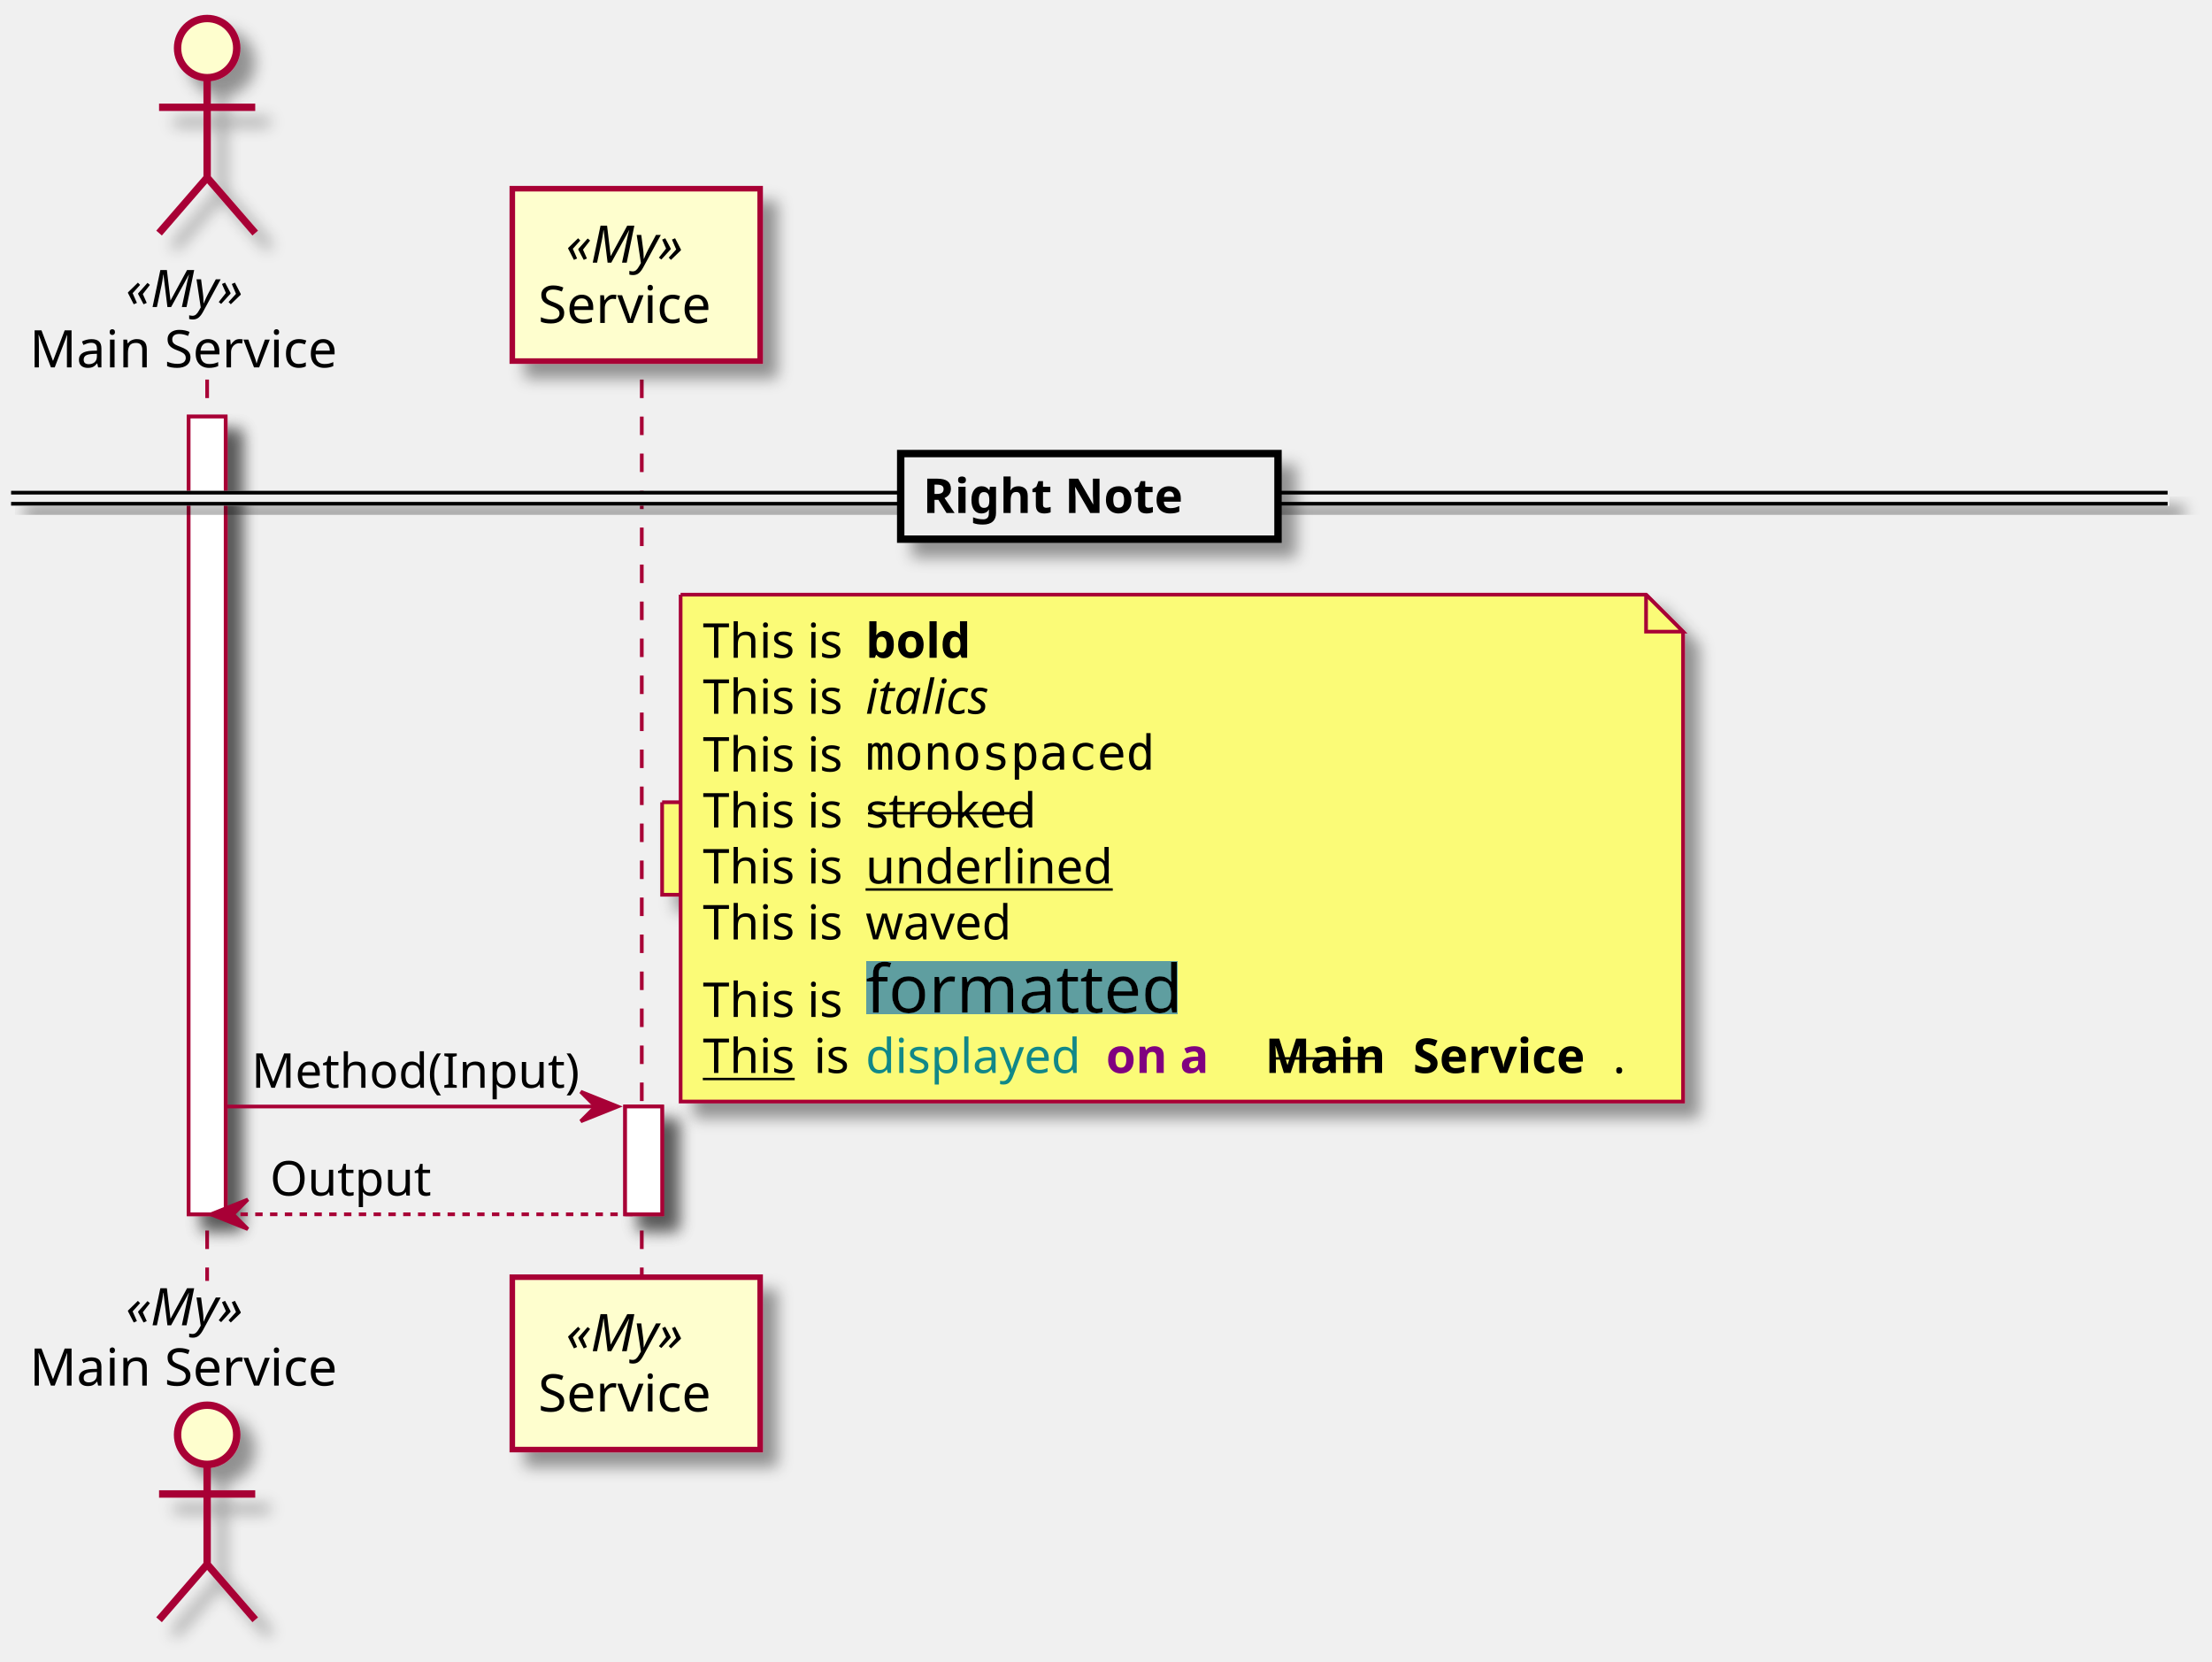
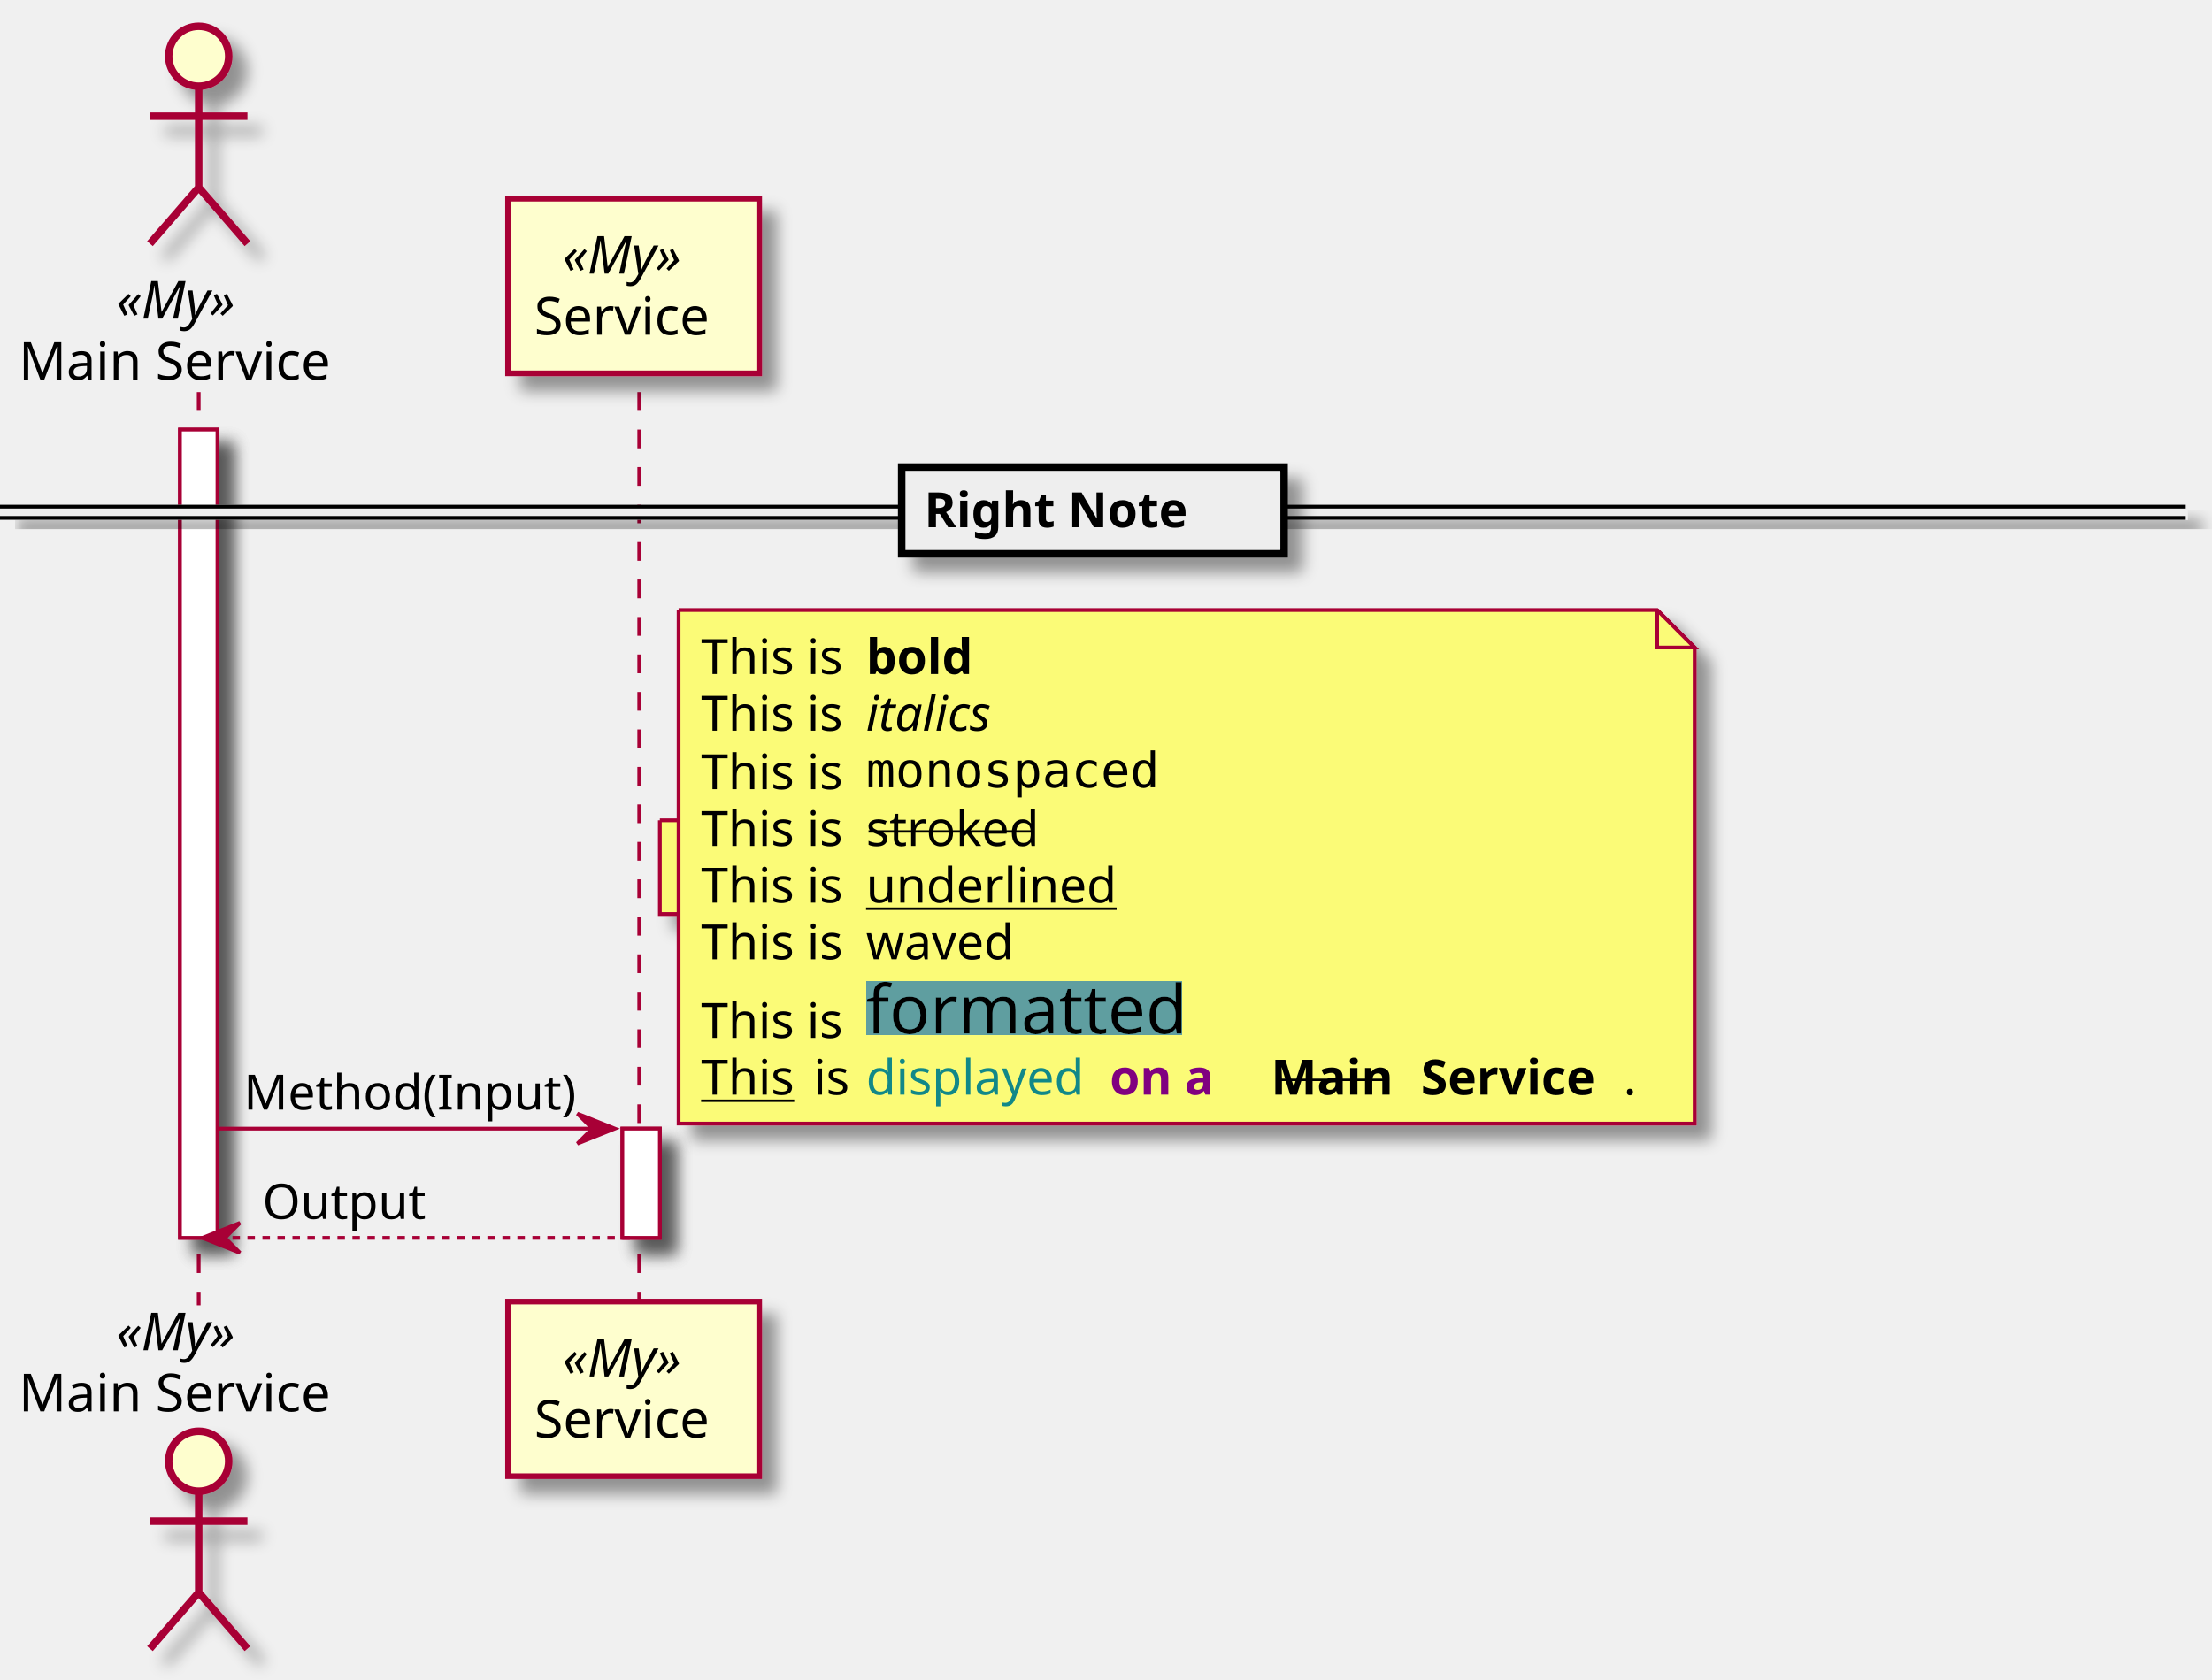
- <svg xmlns="http://www.w3.org/2000/svg" contentScriptType="application/ecmascript" contentStyleType="text/css" height="449px" preserveAspectRatio="none" style="width:598px;height:449px;" version="1.1" viewBox="0 0 598 449" width="598px" zoomAndPan="magnify">
+ <svg xmlns="http://www.w3.org/2000/svg" contentScriptType="application/ecmascript" contentStyleType="text/css" height="448px" preserveAspectRatio="none" style="width:590px;height:448px;background:#FFFFFF;" version="1.1" viewBox="0 0 590 448" width="590px" zoomAndPan="magnify">
  <defs>
    <filter height="300%" id="fgw3hjdz29l5x" width="300%" x="-1" y="-1">
      <feGaussianBlur result="blurOut" stdDeviation="2.0" />
      <feColorMatrix in="blurOut" result="blurOut2" type="matrix" values="0 0 0 0 0 0 0 0 0 0 0 0 0 0 0 0 0 0 .4 0" />
      <feOffset dx="4.0" dy="4.0" in="blurOut2" result="blurOut3" />
      <feBlend in="SourceGraphic" in2="blurOut3" mode="normal" />
    </filter>
    <filter height="1" id="bgw3hjdz29l5x0" width="1" x="0" y="0">
      <feFlood flood-color="#5F9EA0" result="flood" />
      <feComposite in="SourceGraphic" in2="flood" operator="over" />
    </filter>
  </defs>
  <g>
-     <rect fill="#FFFFFF" filter="url(#fgw3hjdz29l5x)" height="215.616" style="stroke: #A80036; stroke-width: 1.0;" width="10" x="51" y="112.594" />
-     <rect fill="#FFFFFF" filter="url(#fgw3hjdz29l5x)" height="29.133" style="stroke: #A80036; stroke-width: 1.0;" width="10" x="169" y="299.077" />
-     <line style="stroke: #A80036; stroke-width: 1.0; stroke-dasharray: 5.0,5.0;" x1="56" x2="56" y1="102.594" y2="346.209" />
-     <line style="stroke: #A80036; stroke-width: 1.0; stroke-dasharray: 5.0,5.0;" x1="173.5" x2="173.5" y1="102.594" y2="346.209" />
-     <text fill="#000000" font-family="sans-serif" font-size="14" font-style="italic" lengthAdjust="spacingAndGlyphs" textLength="38" x="34" y="82.995">«My»</text>
-     <text fill="#000000" font-family="sans-serif" font-size="14" lengthAdjust="spacingAndGlyphs" textLength="90" x="8" y="99.292">Main Service</text>
-     <ellipse cx="56" cy="13" fill="#FEFECE" filter="url(#fgw3hjdz29l5x)" rx="8" ry="8" style="stroke: #A80036; stroke-width: 2.0;" />
-     <path d="M56,21 L56,48 M43,29 L69,29 M56,48 L43,63 M56,48 L69,63 " fill="none" filter="url(#fgw3hjdz29l5x)" style="stroke: #A80036; stroke-width: 2.0;" />
-     <text fill="#000000" font-family="sans-serif" font-size="14" font-style="italic" lengthAdjust="spacingAndGlyphs" textLength="38" x="34" y="358.204">«My»</text>
-     <text fill="#000000" font-family="sans-serif" font-size="14" lengthAdjust="spacingAndGlyphs" textLength="90" x="8" y="374.501">Main Service</text>
-     <ellipse cx="56" cy="387.803" fill="#FEFECE" filter="url(#fgw3hjdz29l5x)" rx="8" ry="8" style="stroke: #A80036; stroke-width: 2.0;" />
-     <path d="M56,395.803 L56,422.803 M43,403.803 L69,403.803 M56,422.803 L43,437.803 M56,422.803 L69,437.803 " fill="none" filter="url(#fgw3hjdz29l5x)" style="stroke: #A80036; stroke-width: 2.0;" />
-     <rect fill="#FEFECE" filter="url(#fgw3hjdz29l5x)" height="46.594" style="stroke: #A80036; stroke-width: 1.5;" width="67" x="138.5" y="51" />
-     <text fill="#000000" font-family="sans-serif" font-size="14" font-style="italic" lengthAdjust="spacingAndGlyphs" textLength="38" x="153" y="70.995">«My»</text>
-     <text fill="#000000" font-family="sans-serif" font-size="14" lengthAdjust="spacingAndGlyphs" textLength="53" x="145.5" y="87.292">Service</text>
-     <rect fill="#FEFECE" filter="url(#fgw3hjdz29l5x)" height="46.594" style="stroke: #A80036; stroke-width: 1.5;" width="67" x="138.5" y="345.209" />
-     <text fill="#000000" font-family="sans-serif" font-size="14" font-style="italic" lengthAdjust="spacingAndGlyphs" textLength="38" x="153" y="365.204">«My»</text>
-     <text fill="#000000" font-family="sans-serif" font-size="14" lengthAdjust="spacingAndGlyphs" textLength="53" x="145.5" y="381.501">Service</text>
-     <rect fill="#FFFFFF" filter="url(#fgw3hjdz29l5x)" height="215.616" style="stroke: #A80036; stroke-width: 1.0;" width="10" x="51" y="112.594" />
-     <rect fill="#FFFFFF" filter="url(#fgw3hjdz29l5x)" height="29.133" style="stroke: #A80036; stroke-width: 1.0;" width="10" x="169" y="299.077" />
-     <rect fill="#EEEEEE" filter="url(#fgw3hjdz29l5x)" height="3" style="stroke: #EEEEEE; stroke-width: 1.0;" width="583" x="3" y="133.16" />
-     <line style="stroke: #000000; stroke-width: 1.0;" x1="3" x2="586" y1="133.16" y2="133.16" />
-     <line style="stroke: #000000; stroke-width: 1.0;" x1="3" x2="586" y1="136.16" y2="136.16" />
-     <rect fill="#EEEEEE" filter="url(#fgw3hjdz29l5x)" height="23.133" style="stroke: #000000; stroke-width: 2.0;" width="102" x="243.5" y="122.594" />
-     <text fill="#000000" font-family="sans-serif" font-size="13" font-weight="bold" lengthAdjust="spacingAndGlyphs" textLength="83" x="249.5" y="138.661">Right Note</text>
-     <polygon fill="#A80036" points="157,295.077,167,299.077,157,303.077,161,299.077" style="stroke: #A80036; stroke-width: 1.0;" />
-     <line style="stroke: #A80036; stroke-width: 1.0;" x1="61" x2="163" y1="299.077" y2="299.077" />
-     <text fill="#000000" font-family="sans-serif" font-size="13" lengthAdjust="spacingAndGlyphs" textLength="89" x="68" y="294.011">Method(Input)</text>
-     <path d="M179,216.835 L179,241.835 L282,241.835 L282,226.835 L272,216.835 L179,216.835 " fill="#FBFB77" filter="url(#fgw3hjdz29l5x)" style="stroke: #A80036; stroke-width: 1.0;" />
-     <path d="M272,216.835 L272,226.835 L282,226.835 L272,216.835 " fill="#FBFB77" style="stroke: #A80036; stroke-width: 1.0;" />
-     <text fill="#000000" font-family="sans-serif" font-size="13" lengthAdjust="spacingAndGlyphs" textLength="82" x="185" y="233.902">this is a note</text>
-     <path d="M184,160.727 L184,297.727 L455,297.727 L455,170.727 L445,160.727 L184,160.727 " fill="#FBFB77" filter="url(#fgw3hjdz29l5x)" style="stroke: #A80036; stroke-width: 1.0;" />
-     <path d="M445,160.727 L445,170.727 L455,170.727 L445,160.727 " fill="#FBFB77" style="stroke: #A80036; stroke-width: 1.0;" />
-     <text fill="#000000" font-family="sans-serif" font-size="13" lengthAdjust="spacingAndGlyphs" textLength="40" x="190" y="177.793">This is</text>
-     <text fill="#000000" font-family="sans-serif" font-size="13" font-weight="bold" lengthAdjust="spacingAndGlyphs" textLength="32" x="234" y="177.793">bold</text>
-     <text fill="#000000" font-family="sans-serif" font-size="13" lengthAdjust="spacingAndGlyphs" textLength="40" x="190" y="192.926">This is</text>
-     <text fill="#000000" font-family="sans-serif" font-size="13" font-style="italic" lengthAdjust="spacingAndGlyphs" textLength="39" x="234" y="192.926">italics</text>
-     <text fill="#000000" font-family="sans-serif" font-size="13" lengthAdjust="spacingAndGlyphs" textLength="40" x="190" y="208.526">This is</text>
-     <text fill="#000000" font-family="monospace" font-size="13" lengthAdjust="spacingAndGlyphs" textLength="80" x="234" y="208.03">monospaced</text>
-     <text fill="#000000" font-family="sans-serif" font-size="13" lengthAdjust="spacingAndGlyphs" textLength="40" x="190" y="223.659">This is</text>
-     <text fill="#000000" font-family="sans-serif" font-size="13" lengthAdjust="spacingAndGlyphs" text-decoration="line-through" textLength="48" x="234" y="223.659">stroked</text>
-     <text fill="#000000" font-family="sans-serif" font-size="13" lengthAdjust="spacingAndGlyphs" textLength="40" x="190" y="238.792">This is</text>
-     <text fill="#000000" font-family="sans-serif" font-size="13" lengthAdjust="spacingAndGlyphs" text-decoration="underline" textLength="67" x="234" y="238.792">underlined</text>
-     <text fill="#000000" font-family="sans-serif" font-size="13" lengthAdjust="spacingAndGlyphs" textLength="40" x="190" y="253.925">This is</text>
-     <text fill="#000000" font-family="sans-serif" font-size="13" lengthAdjust="spacingAndGlyphs" textLength="43" x="234" y="253.925">waved</text>
-     <text fill="#000000" font-family="sans-serif" font-size="13" lengthAdjust="spacingAndGlyphs" textLength="40" x="190" y="274.878">This is</text>
-     <text fill="#000000" filter="url(#bgw3hjdz29l5x0)" font-family="sans-serif" font-size="18" lengthAdjust="spacingAndGlyphs" textLength="94" x="234" y="273.699">formatted</text>
-     <text fill="#000000" font-family="sans-serif" font-size="13" lengthAdjust="spacingAndGlyphs" text-decoration="underline" textLength="26" x="190" y="290.011">This</text>
-     <text fill="#000000" font-family="sans-serif" font-size="13" lengthAdjust="spacingAndGlyphs" textLength="10" x="220" y="290.011">is</text>
-     <text fill="#118888" font-family="sans-serif" font-size="13" lengthAdjust="spacingAndGlyphs" textLength="61" x="234" y="290.011">displayed</text>
-     <text fill="#000000" font-family="sans-serif" font-size="13" lengthAdjust="spacingAndGlyphs" textLength="0" x="299" y="290.011" />
-     <text fill="#800080" font-family="sans-serif" font-size="13" font-weight="bold" lengthAdjust="spacingAndGlyphs" textLength="33" x="299" y="290.011">on a</text>
-     <text fill="#000000" font-family="sans-serif" font-size="13" font-weight="bold" lengthAdjust="spacingAndGlyphs" textLength="0" x="342" y="290.011" />
-     <text fill="#000000" font-family="sans-serif" font-size="13" font-weight="bold" lengthAdjust="spacingAndGlyphs" text-decoration="line-through" textLength="35" x="342" y="290.011">Main</text>
-     <text fill="#000000" font-family="sans-serif" font-size="13" font-weight="bold" lengthAdjust="spacingAndGlyphs" textLength="54" x="382" y="290.011">Service</text>
-     <text fill="#000000" font-family="sans-serif" font-size="13" lengthAdjust="spacingAndGlyphs" textLength="4" x="436" y="290.011">.</text>
-     <polygon fill="#A80036" points="67,324.209,57,328.209,67,332.209,63,328.209" style="stroke: #A80036; stroke-width: 1.0;" />
-     <line style="stroke: #A80036; stroke-width: 1.0; stroke-dasharray: 2.0,2.0;" x1="61" x2="173" y1="328.209" y2="328.209" />
-     <text fill="#000000" font-family="sans-serif" font-size="13" lengthAdjust="spacingAndGlyphs" textLength="44" x="73" y="323.144">Output</text>
+     <rect fill="#FFFFFF" filter="url(#fgw3hjdz29l5x)" height="215.616" style="stroke:#A80036;stroke-width:1.0;" width="10" x="48" y="114.594" />
+     <rect fill="#FFFFFF" filter="url(#fgw3hjdz29l5x)" height="29.133" style="stroke:#A80036;stroke-width:1.0;" width="10" x="166" y="301.077" />
+     <line style="stroke:#A80036;stroke-width:1.0;stroke-dasharray:5.0,5.0;" x1="53" x2="53" y1="104.594" y2="348.209" />
+     <line style="stroke:#A80036;stroke-width:1.0;stroke-dasharray:5.0,5.0;" x1="170.5" x2="170.5" y1="104.594" y2="348.209" />
+     <text fill="#000000" font-family="sans-serif" font-size="14" font-style="italic" lengthAdjust="spacing" textLength="38" x="31" y="84.995">«My»</text>
+     <text fill="#000000" font-family="sans-serif" font-size="14" lengthAdjust="spacing" textLength="90" x="5" y="101.292">Main Service</text>
+     <ellipse cx="53" cy="15" fill="#FEFECE" filter="url(#fgw3hjdz29l5x)" rx="8" ry="8" style="stroke:#A80036;stroke-width:2.0;" />
+     <path d="M53,23 L53,50 M40,31 L66,31 M53,50 L40,65 M53,50 L66,65 " fill="none" filter="url(#fgw3hjdz29l5x)" style="stroke:#A80036;stroke-width:2.0;" />
+     <text fill="#000000" font-family="sans-serif" font-size="14" font-style="italic" lengthAdjust="spacing" textLength="38" x="31" y="360.204">«My»</text>
+     <text fill="#000000" font-family="sans-serif" font-size="14" lengthAdjust="spacing" textLength="90" x="5" y="376.501">Main Service</text>
+     <ellipse cx="53" cy="389.803" fill="#FEFECE" filter="url(#fgw3hjdz29l5x)" rx="8" ry="8" style="stroke:#A80036;stroke-width:2.0;" />
+     <path d="M53,397.803 L53,424.803 M40,405.803 L66,405.803 M53,424.803 L40,439.803 M53,424.803 L66,439.803 " fill="none" filter="url(#fgw3hjdz29l5x)" style="stroke:#A80036;stroke-width:2.0;" />
+     <rect fill="#FEFECE" filter="url(#fgw3hjdz29l5x)" height="46.594" style="stroke:#A80036;stroke-width:1.5;" width="67" x="135.5" y="53" />
+     <text fill="#000000" font-family="sans-serif" font-size="14" font-style="italic" lengthAdjust="spacing" textLength="38" x="150" y="72.995">«My»</text>
+     <text fill="#000000" font-family="sans-serif" font-size="14" lengthAdjust="spacing" textLength="53" x="142.5" y="89.292">Service</text>
+     <rect fill="#FEFECE" filter="url(#fgw3hjdz29l5x)" height="46.594" style="stroke:#A80036;stroke-width:1.5;" width="67" x="135.5" y="347.209" />
+     <text fill="#000000" font-family="sans-serif" font-size="14" font-style="italic" lengthAdjust="spacing" textLength="38" x="150" y="367.204">«My»</text>
+     <text fill="#000000" font-family="sans-serif" font-size="14" lengthAdjust="spacing" textLength="53" x="142.5" y="383.501">Service</text>
+     <rect fill="#FFFFFF" filter="url(#fgw3hjdz29l5x)" height="215.616" style="stroke:#A80036;stroke-width:1.0;" width="10" x="48" y="114.594" />
+     <rect fill="#FFFFFF" filter="url(#fgw3hjdz29l5x)" height="29.133" style="stroke:#A80036;stroke-width:1.0;" width="10" x="166" y="301.077" />
+     <rect fill="#EEEEEE" filter="url(#fgw3hjdz29l5x)" height="3" style="stroke:#EEEEEE;stroke-width:1.0;" width="583" x="0" y="135.16" />
+     <line style="stroke:#000000;stroke-width:1.0;" x1="0" x2="583" y1="135.16" y2="135.16" />
+     <line style="stroke:#000000;stroke-width:1.0;" x1="0" x2="583" y1="138.16" y2="138.16" />
+     <rect fill="#EEEEEE" filter="url(#fgw3hjdz29l5x)" height="23.133" style="stroke:#000000;stroke-width:2.0;" width="102" x="240.5" y="124.594" />
+     <text fill="#000000" font-family="sans-serif" font-size="13" font-weight="bold" lengthAdjust="spacing" textLength="83" x="246.5" y="140.661">Right Note</text>
+     <polygon fill="#A80036" points="154,297.077,164,301.077,154,305.077,158,301.077" style="stroke:#A80036;stroke-width:1.0;" />
+     <line style="stroke:#A80036;stroke-width:1.0;" x1="58" x2="160" y1="301.077" y2="301.077" />
+     <text fill="#000000" font-family="sans-serif" font-size="13" lengthAdjust="spacing" textLength="89" x="65" y="296.011">Method(Input)</text>
+     <path d="M176,218.835 L176,243.835 L279,243.835 L279,228.835 L269,218.835 L176,218.835 " fill="#FBFB77" filter="url(#fgw3hjdz29l5x)" style="stroke:#A80036;stroke-width:1.0;" />
+     <path d="M269,218.835 L269,228.835 L279,228.835 L269,218.835 " fill="#FBFB77" style="stroke:#A80036;stroke-width:1.0;" />
+     <text fill="#000000" font-family="sans-serif" font-size="13" lengthAdjust="spacing" textLength="82" x="182" y="235.902">this is a note</text>
+     <path d="M181,162.727 L181,299.727 L452,299.727 L452,172.727 L442,162.727 L181,162.727 " fill="#FBFB77" filter="url(#fgw3hjdz29l5x)" style="stroke:#A80036;stroke-width:1.0;" />
+     <path d="M442,162.727 L442,172.727 L452,172.727 L442,162.727 " fill="#FBFB77" style="stroke:#A80036;stroke-width:1.0;" />
+     <text fill="#000000" font-family="sans-serif" font-size="13" lengthAdjust="spacing" textLength="40" x="187" y="179.793">This is</text>
+     <text fill="#000000" font-family="sans-serif" font-size="13" font-weight="bold" lengthAdjust="spacing" textLength="32" x="231" y="179.793">bold</text>
+     <text fill="#000000" font-family="sans-serif" font-size="13" lengthAdjust="spacing" textLength="40" x="187" y="194.926">This is</text>
+     <text fill="#000000" font-family="sans-serif" font-size="13" font-style="italic" lengthAdjust="spacing" textLength="39" x="231" y="194.926">italics</text>
+     <text fill="#000000" font-family="sans-serif" font-size="13" lengthAdjust="spacing" textLength="40" x="187" y="210.526">This is</text>
+     <text fill="#000000" font-family="monospace" font-size="13" lengthAdjust="spacing" textLength="80" x="231" y="210.03">monospaced</text>
+     <text fill="#000000" font-family="sans-serif" font-size="13" lengthAdjust="spacing" textLength="40" x="187" y="225.659">This is</text>
+     <text fill="#000000" font-family="sans-serif" font-size="13" lengthAdjust="spacing" text-decoration="line-through" textLength="48" x="231" y="225.659">stroked</text>
+     <text fill="#000000" font-family="sans-serif" font-size="13" lengthAdjust="spacing" textLength="40" x="187" y="240.792">This is</text>
+     <text fill="#000000" font-family="sans-serif" font-size="13" lengthAdjust="spacing" text-decoration="underline" textLength="67" x="231" y="240.792">underlined</text>
+     <text fill="#000000" font-family="sans-serif" font-size="13" lengthAdjust="spacing" textLength="40" x="187" y="255.925">This is</text>
+     <text fill="#000000" font-family="sans-serif" font-size="13" lengthAdjust="spacing" text-decoration="wavy underline" textLength="43" x="231" y="255.925">waved</text>
+     <text fill="#000000" font-family="sans-serif" font-size="13" lengthAdjust="spacing" textLength="40" x="187" y="276.878">This is</text>
+     <text fill="#000000" filter="url(#bgw3hjdz29l5x0)" font-family="sans-serif" font-size="18" lengthAdjust="spacing" textLength="94" x="231" y="275.699">formatted</text>
+     <text fill="#000000" font-family="sans-serif" font-size="13" lengthAdjust="spacing" text-decoration="underline" textLength="26" x="187" y="292.011">This</text>
+     <text fill="#000000" font-family="sans-serif" font-size="13" lengthAdjust="spacing" textLength="10" x="217" y="292.011">is</text>
+     <text fill="#118888" font-family="sans-serif" font-size="13" lengthAdjust="spacing" textLength="61" x="231" y="292.011">displayed</text>
+     <text fill="#000000" font-family="sans-serif" font-size="13" lengthAdjust="spacing" textLength="0" x="296" y="292.011" />
+     <text fill="#800080" font-family="sans-serif" font-size="13" font-weight="bold" lengthAdjust="spacing" textLength="33" x="296" y="292.011">on a</text>
+     <text fill="#000000" font-family="sans-serif" font-size="13" font-weight="bold" lengthAdjust="spacing" textLength="0" x="339" y="292.011" />
+     <text fill="#000000" font-family="sans-serif" font-size="13" font-weight="bold" lengthAdjust="spacing" text-decoration="line-through" textLength="35" x="339" y="292.011">Main</text>
+     <text fill="#000000" font-family="sans-serif" font-size="13" font-weight="bold" lengthAdjust="spacing" textLength="54" x="379" y="292.011">Service</text>
+     <text fill="#000000" font-family="sans-serif" font-size="13" lengthAdjust="spacing" textLength="4" x="433" y="292.011">.</text>
+     <polygon fill="#A80036" points="64,326.209,54,330.209,64,334.209,60,330.209" style="stroke:#A80036;stroke-width:1.0;" />
+     <line style="stroke:#A80036;stroke-width:1.0;stroke-dasharray:2.0,2.0;" x1="58" x2="170" y1="330.209" y2="330.209" />
+     <text fill="#000000" font-family="sans-serif" font-size="13" lengthAdjust="spacing" textLength="44" x="70" y="325.144">Output</text>
  </g>
</svg>
